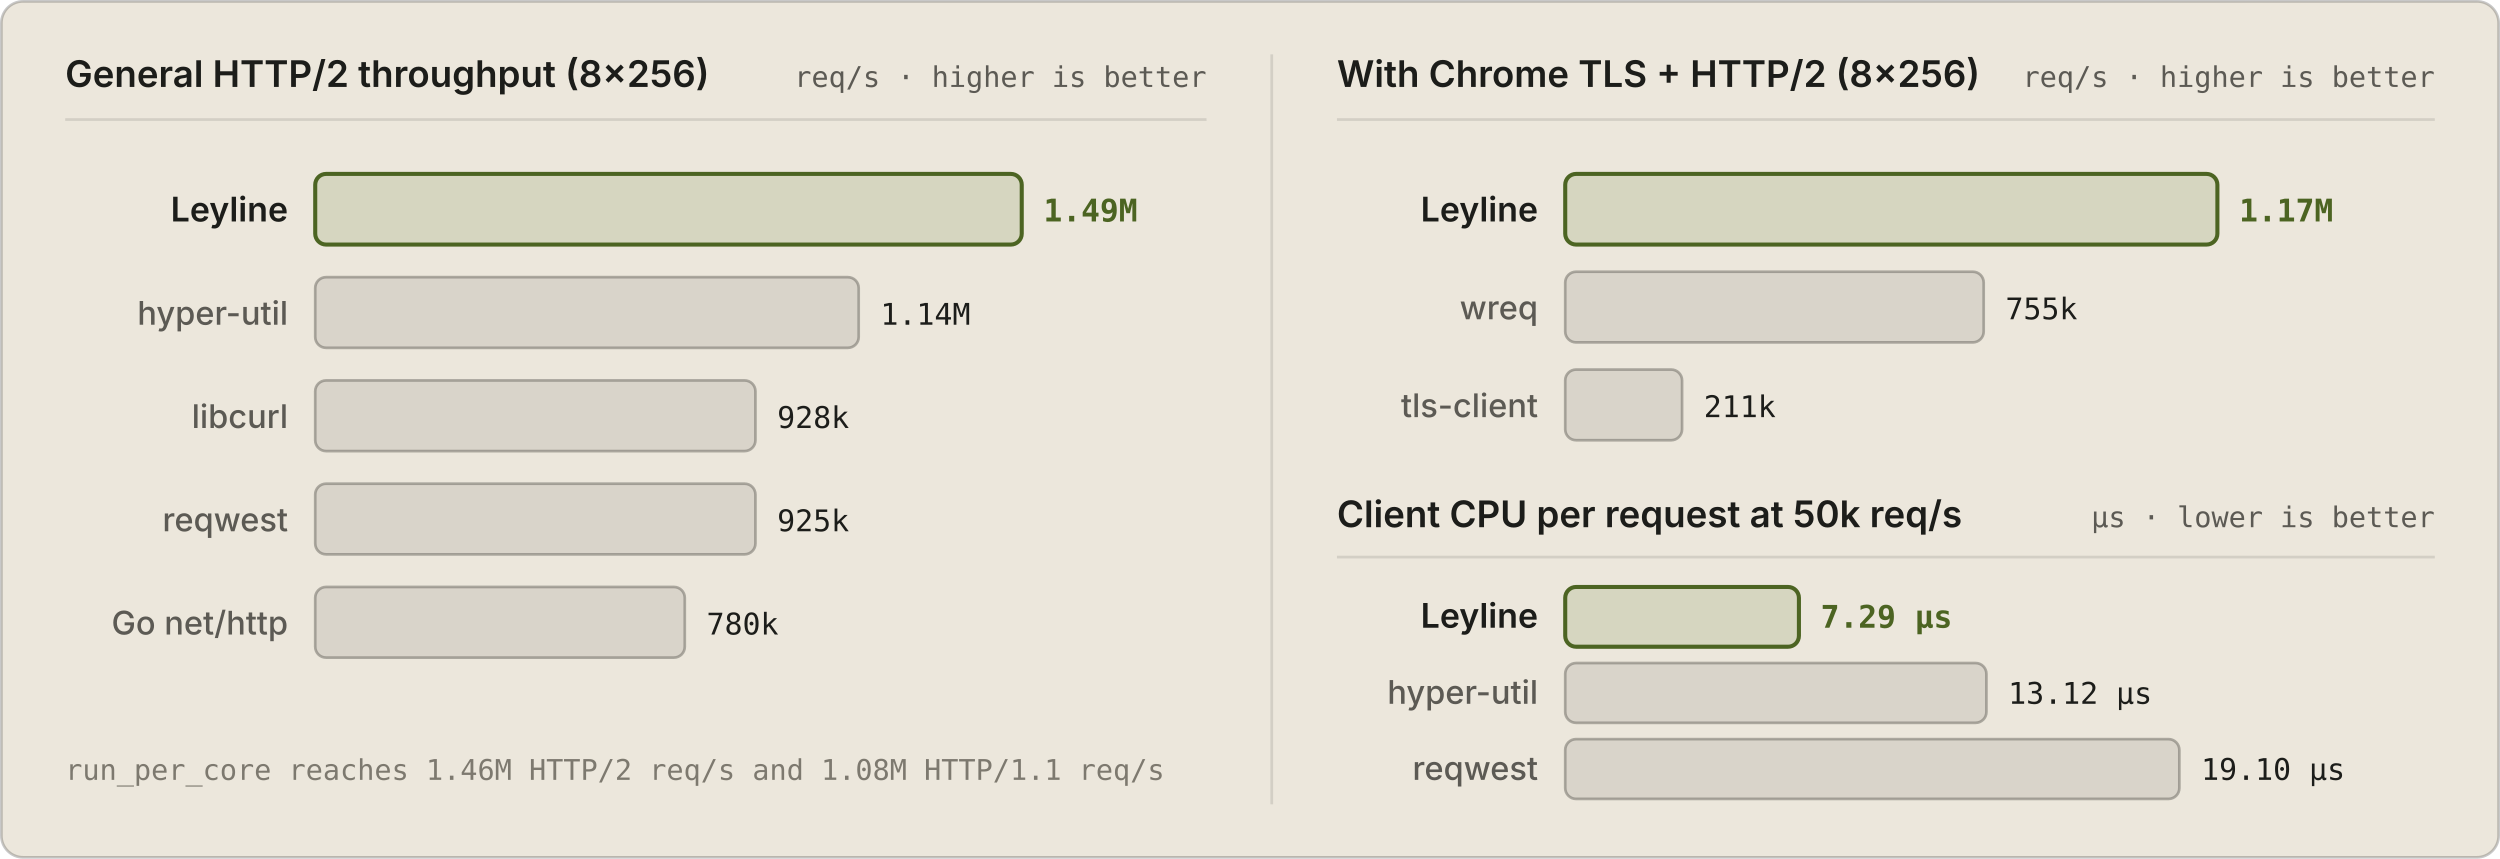
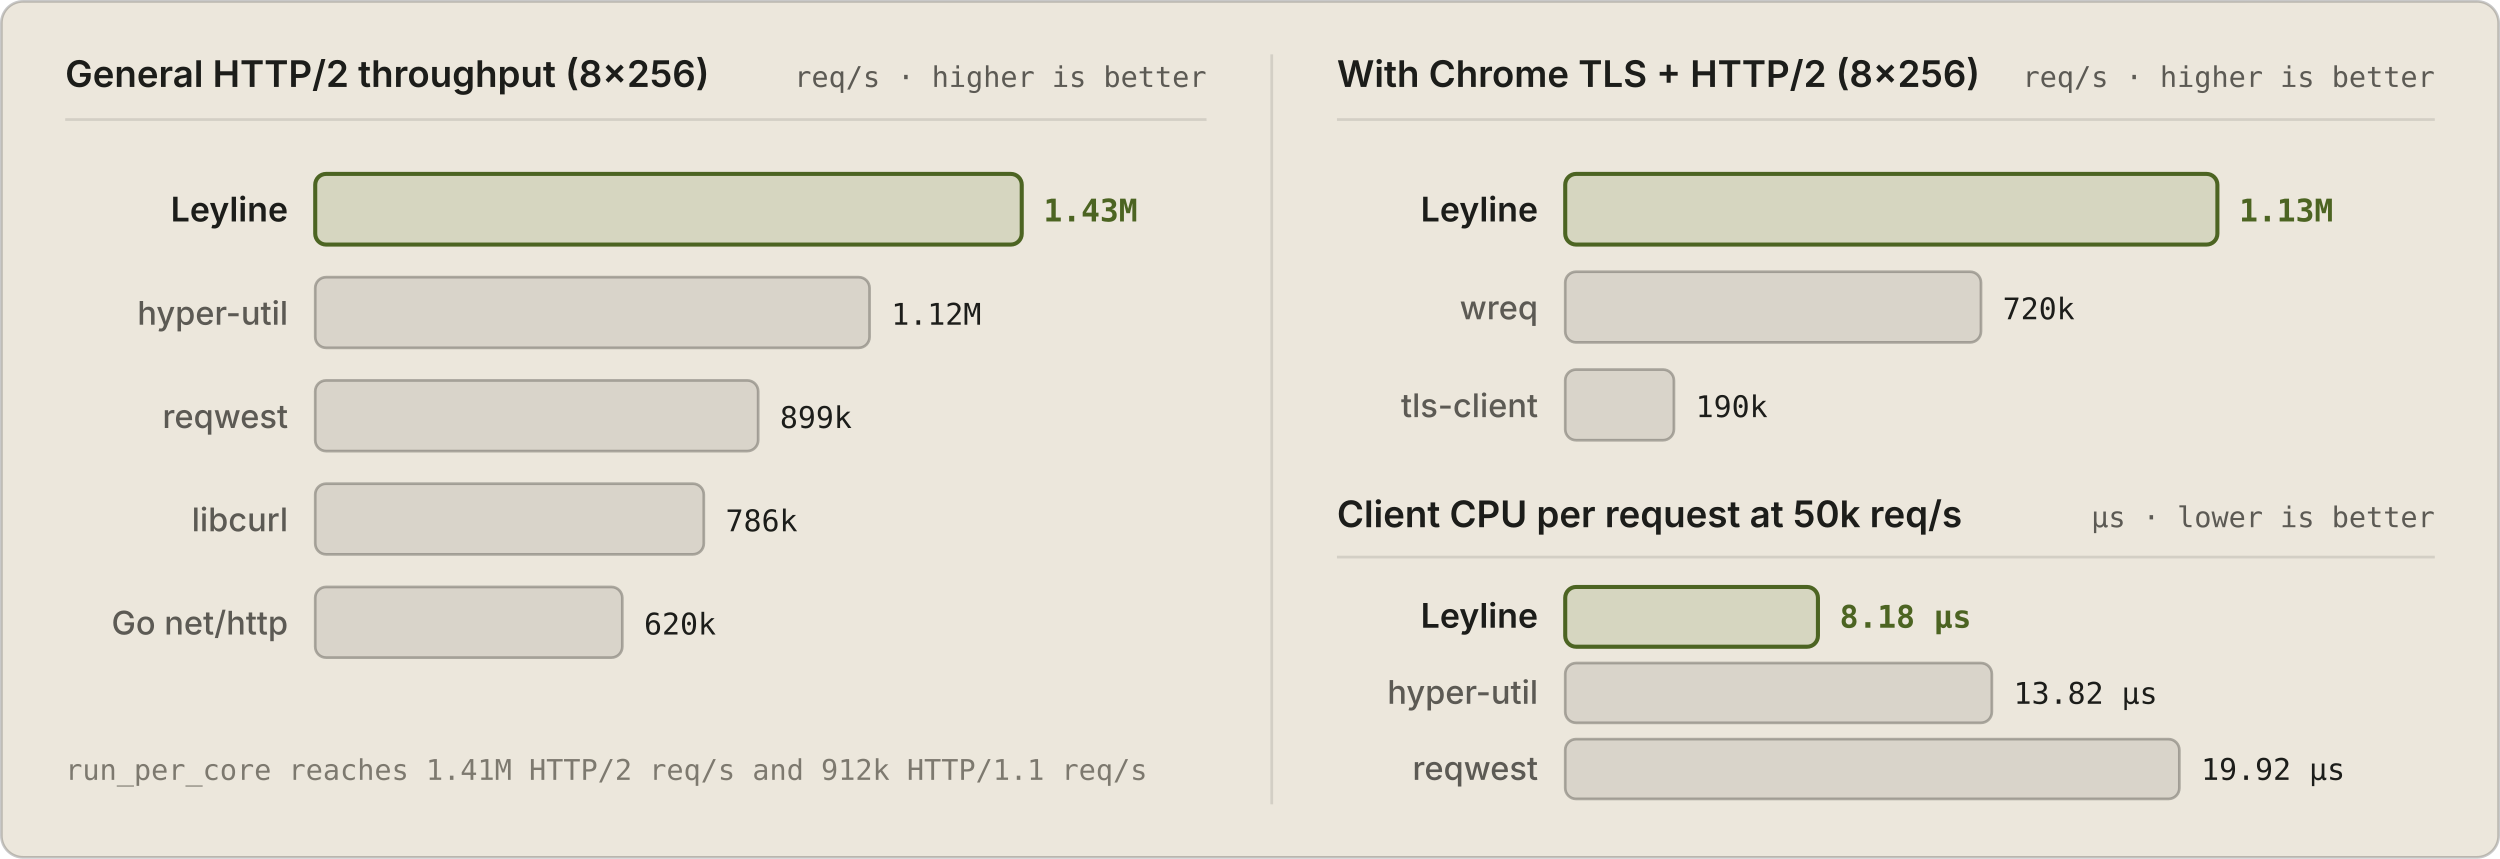
<svg xmlns="http://www.w3.org/2000/svg" role="img" aria-labelledby="bench-light-title bench-light-desc" viewBox="0 0 920 316" width="920" height="316">
  <rect x="0.5" y="0.5" width="919" height="315" rx="8" fill="#ece7dc" stroke="#1c1d1a" stroke-opacity="0.24" />
  <text x="24" y="32" fill="#1c1d1a" font-family="'IBM Plex Sans', -apple-system, BlinkMacSystemFont, 'Segoe UI', sans-serif" font-size="13.5" font-weight="600">General HTTP/2 throughput (8×256)</text>
  <text x="444" y="32" fill="#5c5a54" font-family="'IBM Plex Mono', ui-monospace, 'SFMono-Regular', Menlo, monospace" font-size="10.5" text-anchor="end">req/s · higher is better</text>
  <line x1="24" y1="44" x2="444" y2="44" stroke="#1c1d1a" stroke-opacity="0.12" stroke-width="1" />
  <text x="106" y="81.5" fill="#1c1d1a" font-family="'IBM Plex Sans', -apple-system, BlinkMacSystemFont, 'Segoe UI', sans-serif" font-size="12.5" font-weight="600" text-anchor="end">Leyline</text>
  <rect x="116" y="64" width="260" height="26" rx="4" fill="#5f7a2e" fill-opacity="0.16" stroke="#4c6422" stroke-width="1.5" />
-   <text x="384" y="81.5" fill="#4c6422" font-family="'IBM Plex Mono', ui-monospace, 'SFMono-Regular', Menlo, monospace" font-size="11.5" font-weight="600">1.49M</text>
+   <text x="384" y="81.5" fill="#4c6422" font-family="'IBM Plex Mono', ui-monospace, 'SFMono-Regular', Menlo, monospace" font-size="11.5" font-weight="600">1.43M</text>
  <text x="106" y="119.5" fill="#5c5a54" font-family="'IBM Plex Sans', -apple-system, BlinkMacSystemFont, 'Segoe UI', sans-serif" font-size="12" font-weight="500" text-anchor="end">hyper-util</text>
-   <rect x="116" y="102" width="200" height="26" rx="4" fill="#5c5a54" fill-opacity="0.13" stroke="#5c5a54" stroke-opacity="0.45" stroke-width="1" />
-   <text x="324" y="119.5" fill="#1c1d1a" font-family="'IBM Plex Mono', ui-monospace, 'SFMono-Regular', Menlo, monospace" font-size="11">1.14M</text>
-   <text x="106" y="157.5" fill="#5c5a54" font-family="'IBM Plex Sans', -apple-system, BlinkMacSystemFont, 'Segoe UI', sans-serif" font-size="12" font-weight="500" text-anchor="end">libcurl</text>
-   <rect x="116" y="140" width="162" height="26" rx="4" fill="#5c5a54" fill-opacity="0.13" stroke="#5c5a54" stroke-opacity="0.45" stroke-width="1" />
-   <text x="286" y="157.5" fill="#1c1d1a" font-family="'IBM Plex Mono', ui-monospace, 'SFMono-Regular', Menlo, monospace" font-size="11">928k</text>
-   <text x="106" y="195.5" fill="#5c5a54" font-family="'IBM Plex Sans', -apple-system, BlinkMacSystemFont, 'Segoe UI', sans-serif" font-size="12" font-weight="500" text-anchor="end">reqwest</text>
-   <rect x="116" y="178" width="162" height="26" rx="4" fill="#5c5a54" fill-opacity="0.13" stroke="#5c5a54" stroke-opacity="0.45" stroke-width="1" />
-   <text x="286" y="195.5" fill="#1c1d1a" font-family="'IBM Plex Mono', ui-monospace, 'SFMono-Regular', Menlo, monospace" font-size="11">925k</text>
+   <rect x="116" y="102" width="204" height="26" rx="4" fill="#5c5a54" fill-opacity="0.13" stroke="#5c5a54" stroke-opacity="0.45" stroke-width="1" />
+   <text x="328" y="119.5" fill="#1c1d1a" font-family="'IBM Plex Mono', ui-monospace, 'SFMono-Regular', Menlo, monospace" font-size="11">1.12M</text>
+   <text x="106" y="157.5" fill="#5c5a54" font-family="'IBM Plex Sans', -apple-system, BlinkMacSystemFont, 'Segoe UI', sans-serif" font-size="12" font-weight="500" text-anchor="end">reqwest</text>
+   <rect x="116" y="140" width="163" height="26" rx="4" fill="#5c5a54" fill-opacity="0.13" stroke="#5c5a54" stroke-opacity="0.45" stroke-width="1" />
+   <text x="287" y="157.5" fill="#1c1d1a" font-family="'IBM Plex Mono', ui-monospace, 'SFMono-Regular', Menlo, monospace" font-size="11">899k</text>
+   <text x="106" y="195.5" fill="#5c5a54" font-family="'IBM Plex Sans', -apple-system, BlinkMacSystemFont, 'Segoe UI', sans-serif" font-size="12" font-weight="500" text-anchor="end">libcurl</text>
+   <rect x="116" y="178" width="143" height="26" rx="4" fill="#5c5a54" fill-opacity="0.13" stroke="#5c5a54" stroke-opacity="0.45" stroke-width="1" />
+   <text x="267" y="195.5" fill="#1c1d1a" font-family="'IBM Plex Mono', ui-monospace, 'SFMono-Regular', Menlo, monospace" font-size="11">786k</text>
  <text x="106" y="233.5" fill="#5c5a54" font-family="'IBM Plex Sans', -apple-system, BlinkMacSystemFont, 'Segoe UI', sans-serif" font-size="12" font-weight="500" text-anchor="end">Go net/http</text>
-   <rect x="116" y="216" width="136" height="26" rx="4" fill="#5c5a54" fill-opacity="0.13" stroke="#5c5a54" stroke-opacity="0.45" stroke-width="1" />
-   <text x="260" y="233.5" fill="#1c1d1a" font-family="'IBM Plex Mono', ui-monospace, 'SFMono-Regular', Menlo, monospace" font-size="11">780k</text>
+   <rect x="116" y="216" width="113" height="26" rx="4" fill="#5c5a54" fill-opacity="0.13" stroke="#5c5a54" stroke-opacity="0.45" stroke-width="1" />
+   <text x="237" y="233.5" fill="#1c1d1a" font-family="'IBM Plex Mono', ui-monospace, 'SFMono-Regular', Menlo, monospace" font-size="11">620k</text>
  <line x1="468" y1="20" x2="468" y2="296" stroke="#1c1d1a" stroke-opacity="0.12" stroke-width="1" />
  <text x="492" y="32" fill="#1c1d1a" font-family="'IBM Plex Sans', -apple-system, BlinkMacSystemFont, 'Segoe UI', sans-serif" font-size="13.5" font-weight="600">With Chrome TLS + HTTP/2 (8×256)</text>
  <text x="896" y="32" fill="#5c5a54" font-family="'IBM Plex Mono', ui-monospace, 'SFMono-Regular', Menlo, monospace" font-size="10.5" text-anchor="end">req/s · higher is better</text>
  <line x1="492" y1="44" x2="896" y2="44" stroke="#1c1d1a" stroke-opacity="0.12" stroke-width="1" />
  <text x="566" y="81.5" fill="#1c1d1a" font-family="'IBM Plex Sans', -apple-system, BlinkMacSystemFont, 'Segoe UI', sans-serif" font-size="12.5" font-weight="600" text-anchor="end">Leyline</text>
  <rect x="576" y="64" width="240" height="26" rx="4" fill="#5f7a2e" fill-opacity="0.16" stroke="#4c6422" stroke-width="1.5" />
-   <text x="824" y="81.5" fill="#4c6422" font-family="'IBM Plex Mono', ui-monospace, 'SFMono-Regular', Menlo, monospace" font-size="11.5" font-weight="600">1.17M</text>
+   <text x="824" y="81.5" fill="#4c6422" font-family="'IBM Plex Mono', ui-monospace, 'SFMono-Regular', Menlo, monospace" font-size="11.5" font-weight="600">1.13M</text>
  <text x="566" y="117.5" fill="#5c5a54" font-family="'IBM Plex Sans', -apple-system, BlinkMacSystemFont, 'Segoe UI', sans-serif" font-size="12" font-weight="500" text-anchor="end">wreq</text>
-   <rect x="576" y="100" width="154" height="26" rx="4" fill="#5c5a54" fill-opacity="0.13" stroke="#5c5a54" stroke-opacity="0.45" stroke-width="1" />
-   <text x="738" y="117.5" fill="#1c1d1a" font-family="'IBM Plex Mono', ui-monospace, 'SFMono-Regular', Menlo, monospace" font-size="11">755k</text>
+   <rect x="576" y="100" width="153" height="26" rx="4" fill="#5c5a54" fill-opacity="0.13" stroke="#5c5a54" stroke-opacity="0.45" stroke-width="1" />
+   <text x="737" y="117.5" fill="#1c1d1a" font-family="'IBM Plex Mono', ui-monospace, 'SFMono-Regular', Menlo, monospace" font-size="11">720k</text>
  <text x="566" y="153.5" fill="#5c5a54" font-family="'IBM Plex Sans', -apple-system, BlinkMacSystemFont, 'Segoe UI', sans-serif" font-size="12" font-weight="500" text-anchor="end">tls-client</text>
-   <rect x="576" y="136" width="43" height="26" rx="4" fill="#5c5a54" fill-opacity="0.13" stroke="#5c5a54" stroke-opacity="0.45" stroke-width="1" />
-   <text x="627" y="153.5" fill="#1c1d1a" font-family="'IBM Plex Mono', ui-monospace, 'SFMono-Regular', Menlo, monospace" font-size="11">211k</text>
+   <rect x="576" y="136" width="40" height="26" rx="4" fill="#5c5a54" fill-opacity="0.13" stroke="#5c5a54" stroke-opacity="0.45" stroke-width="1" />
+   <text x="624" y="153.5" fill="#1c1d1a" font-family="'IBM Plex Mono', ui-monospace, 'SFMono-Regular', Menlo, monospace" font-size="11">190k</text>
  <text x="492" y="194" fill="#1c1d1a" font-family="'IBM Plex Sans', -apple-system, BlinkMacSystemFont, 'Segoe UI', sans-serif" font-size="13.5" font-weight="600">Client CPU per request at 50k req/s</text>
  <text x="896" y="194" fill="#5c5a54" font-family="'IBM Plex Mono', ui-monospace, 'SFMono-Regular', Menlo, monospace" font-size="10.5" text-anchor="end">µs · lower is better</text>
  <line x1="492" y1="205" x2="896" y2="205" stroke="#1c1d1a" stroke-opacity="0.12" stroke-width="1" />
  <text x="566" y="231" fill="#1c1d1a" font-family="'IBM Plex Sans', -apple-system, BlinkMacSystemFont, 'Segoe UI', sans-serif" font-size="12.5" font-weight="600" text-anchor="end">Leyline</text>
-   <rect x="576" y="216" width="86" height="22" rx="4" fill="#5f7a2e" fill-opacity="0.16" stroke="#4c6422" stroke-width="1.5" />
-   <text x="670" y="231" fill="#4c6422" font-family="'IBM Plex Mono', ui-monospace, 'SFMono-Regular', Menlo, monospace" font-size="11.5" font-weight="600">7.29 µs</text>
+   <rect x="576" y="216" width="93" height="22" rx="4" fill="#5f7a2e" fill-opacity="0.16" stroke="#4c6422" stroke-width="1.5" />
+   <text x="677" y="231" fill="#4c6422" font-family="'IBM Plex Mono', ui-monospace, 'SFMono-Regular', Menlo, monospace" font-size="11.5" font-weight="600">8.18 µs</text>
  <text x="566" y="259" fill="#5c5a54" font-family="'IBM Plex Sans', -apple-system, BlinkMacSystemFont, 'Segoe UI', sans-serif" font-size="12" font-weight="500" text-anchor="end">hyper-util</text>
-   <rect x="576" y="244" width="155" height="22" rx="4" fill="#5c5a54" fill-opacity="0.13" stroke="#5c5a54" stroke-opacity="0.45" stroke-width="1" />
-   <text x="739" y="259" fill="#1c1d1a" font-family="'IBM Plex Mono', ui-monospace, 'SFMono-Regular', Menlo, monospace" font-size="11">13.12 µs</text>
+   <rect x="576" y="244" width="157" height="22" rx="4" fill="#5c5a54" fill-opacity="0.13" stroke="#5c5a54" stroke-opacity="0.45" stroke-width="1" />
+   <text x="741" y="259" fill="#1c1d1a" font-family="'IBM Plex Mono', ui-monospace, 'SFMono-Regular', Menlo, monospace" font-size="11">13.82 µs</text>
  <text x="566" y="287" fill="#5c5a54" font-family="'IBM Plex Sans', -apple-system, BlinkMacSystemFont, 'Segoe UI', sans-serif" font-size="12" font-weight="500" text-anchor="end">reqwest</text>
  <rect x="576" y="272" width="226" height="22" rx="4" fill="#5c5a54" fill-opacity="0.13" stroke="#5c5a54" stroke-opacity="0.45" stroke-width="1" />
-   <text x="810" y="287" fill="#1c1d1a" font-family="'IBM Plex Mono', ui-monospace, 'SFMono-Regular', Menlo, monospace" font-size="11">19.10 µs</text>
-   <text x="24" y="287" fill="#7d796f" font-family="'IBM Plex Mono', ui-monospace, 'SFMono-Regular', Menlo, monospace" font-size="10.5">run_per_core reaches 1.46M HTTP/2 req/s and 1.08M HTTP/1.1 req/s</text>
+   <text x="810" y="287" fill="#1c1d1a" font-family="'IBM Plex Mono', ui-monospace, 'SFMono-Regular', Menlo, monospace" font-size="11">19.92 µs</text>
+   <text x="24" y="287" fill="#7d796f" font-family="'IBM Plex Mono', ui-monospace, 'SFMono-Regular', Menlo, monospace" font-size="10.5">run_per_core reaches 1.41M HTTP/2 req/s and 912k HTTP/1.1 req/s</text>
</svg>
